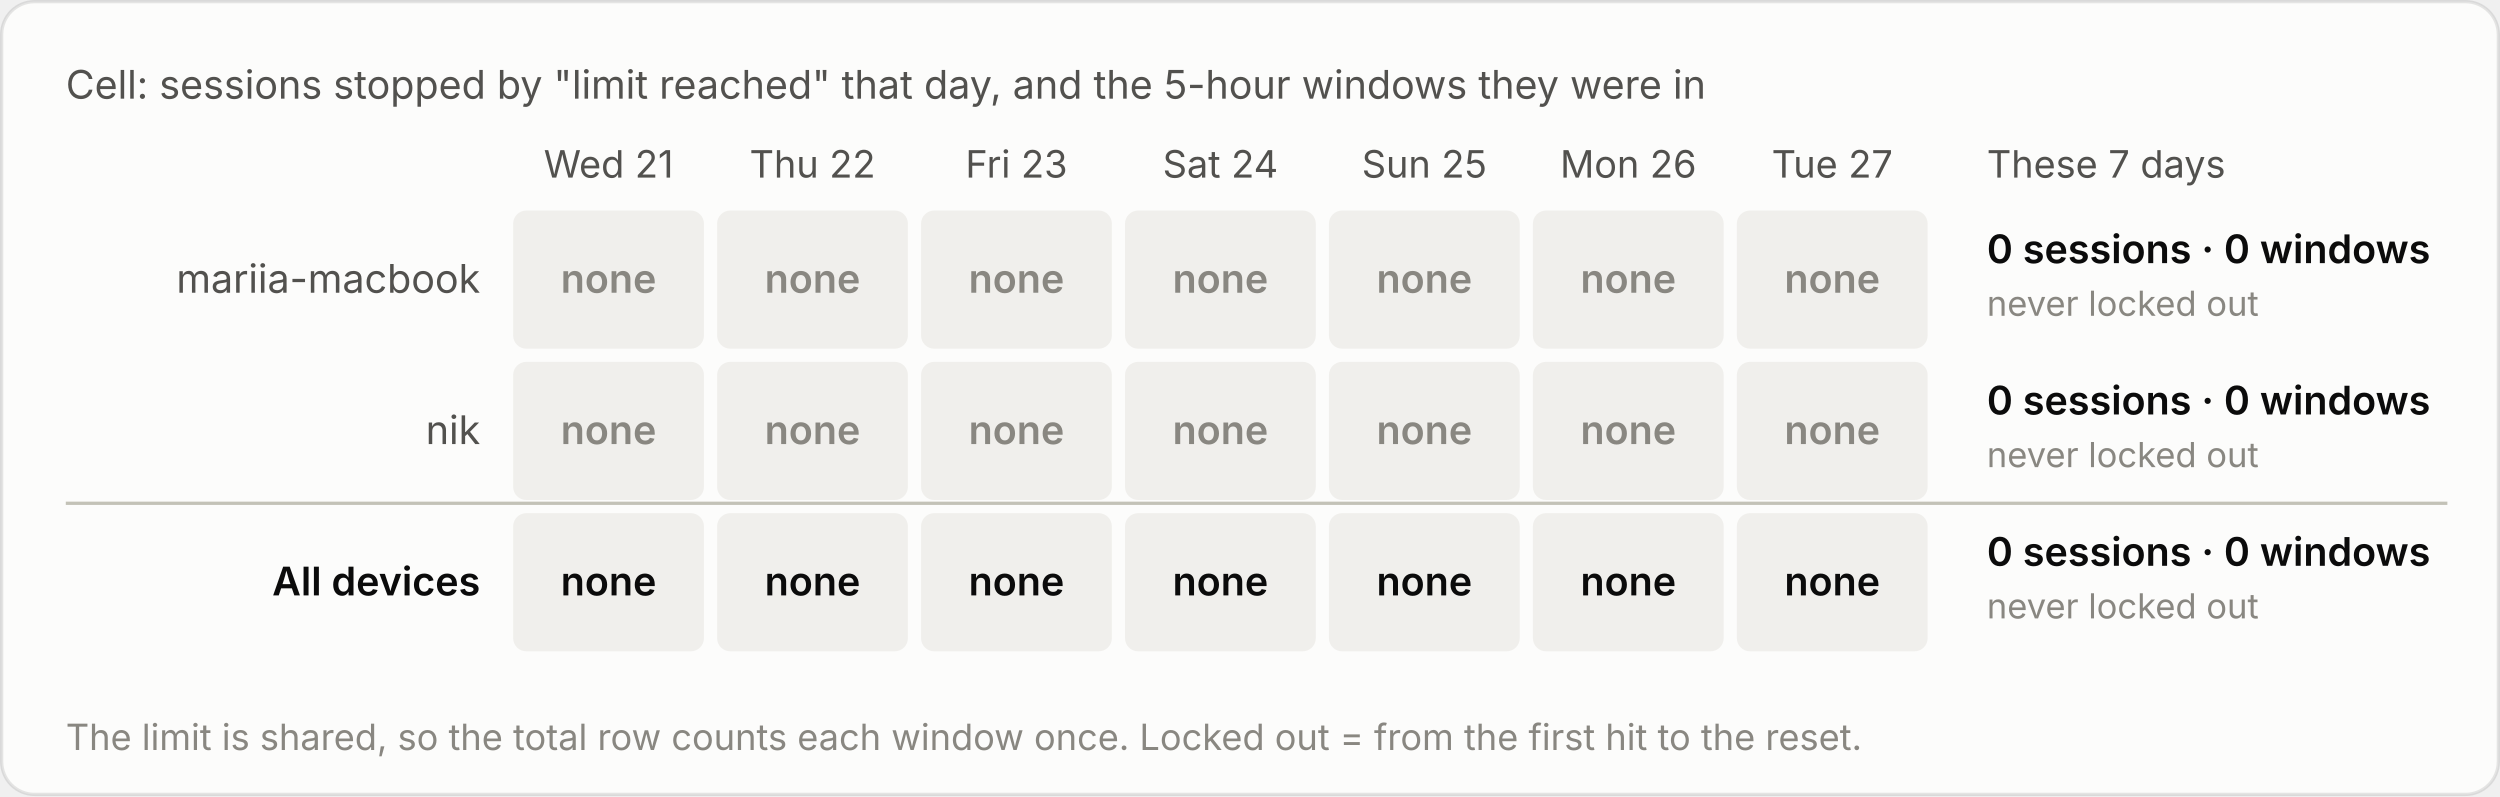
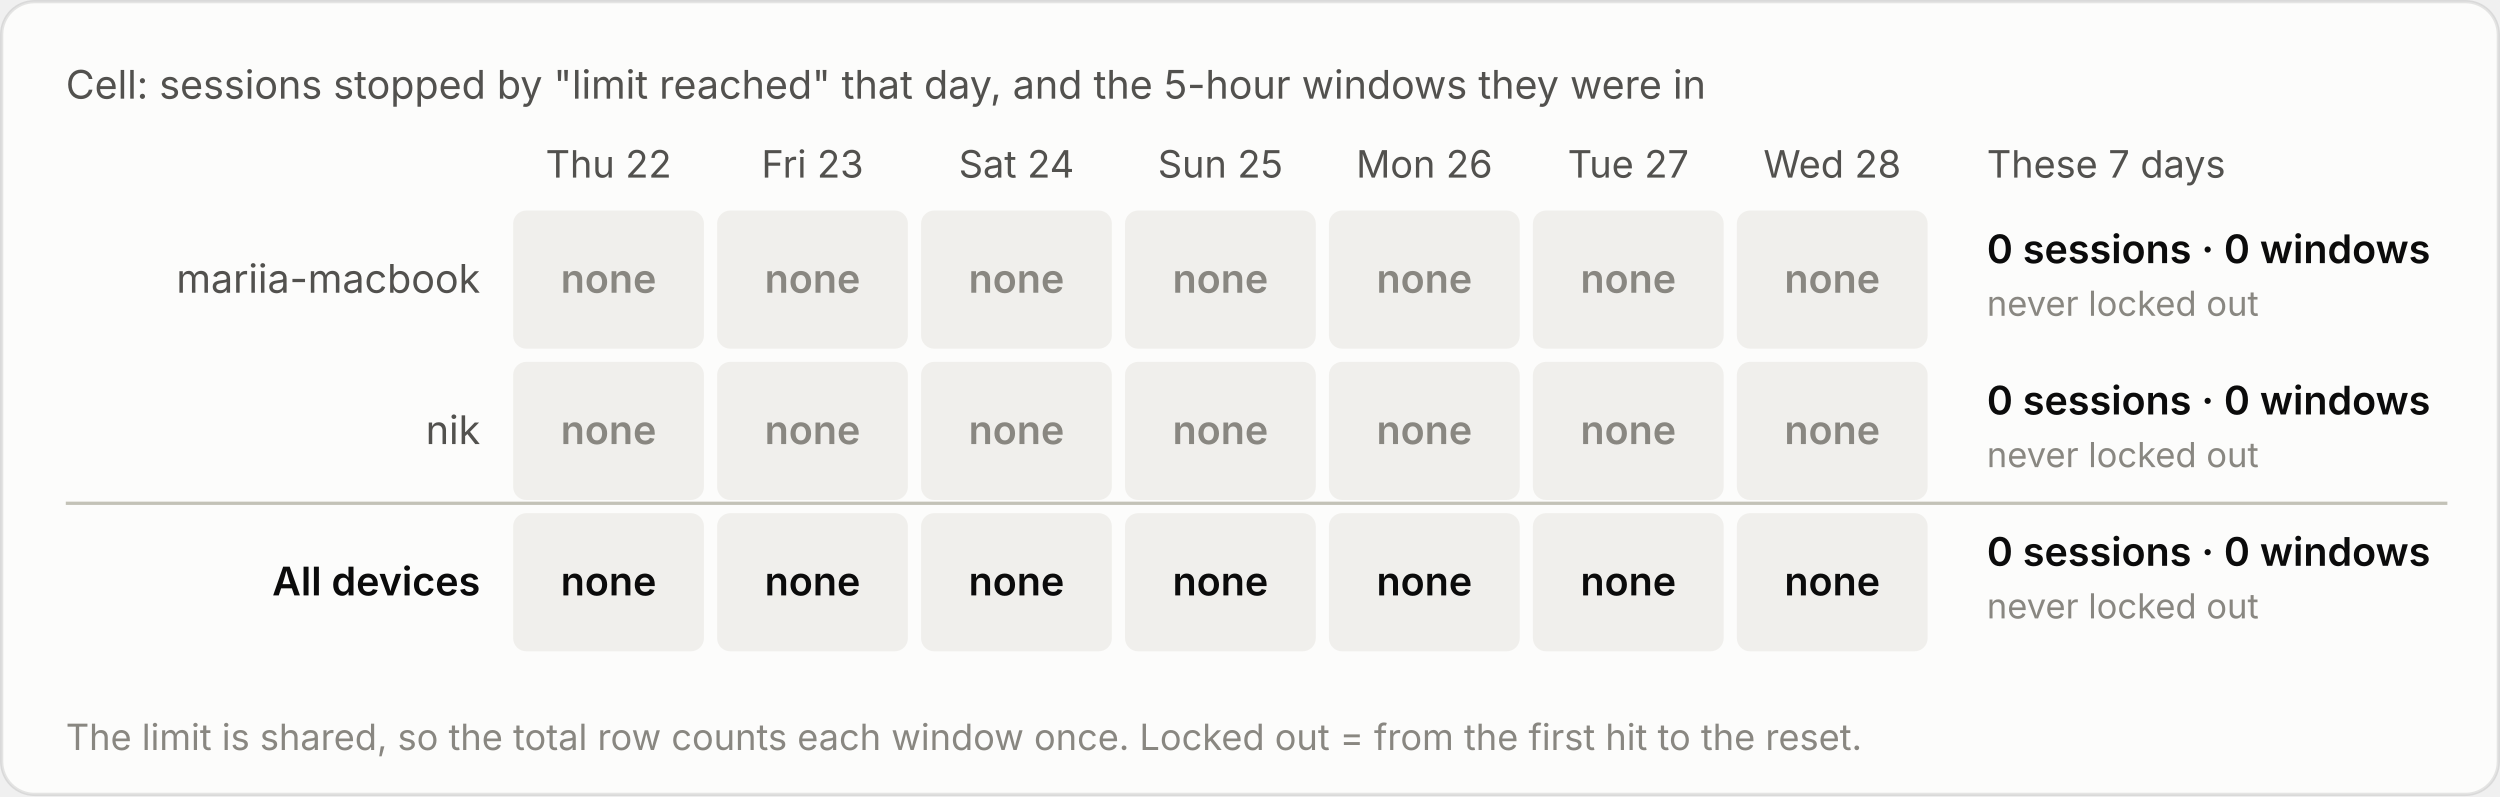
<svg xmlns="http://www.w3.org/2000/svg" viewBox="0 0 760 242" width="760" height="242" role="img" aria-label="Cell: sessions stopped by &quot;limit reached&quot; that day, and the 5-hour windows they were in">
  <style>text{font-family:system-ui,-apple-system,"Segoe UI",sans-serif;font-variant-numeric:tabular-nums}.bg{fill:#fcfcfb;stroke:rgba(11,11,11,.10)}.tp{fill:#0b0b0b}.ts{fill:#52514e}.tm{fill:#898781}.grid{stroke:#e1e0d9;stroke-width:1}.base{stroke:#c3c2b7;stroke-width:1}.so{fill:#b5b3ad}.lo{stroke:#b5b3ad}.qe{fill:#f0efec}.ring{stroke:#fcfcfb}.area{fill-opacity:.1}.s0{fill:#2a78d6}.l0{stroke:#2a78d6}.s1{fill:#eb6834}.l1{stroke:#eb6834}.s2{fill:#1baf7a}.l2{stroke:#1baf7a}.s3{fill:#eda100}.l3{stroke:#eda100}.s4{fill:#e87ba4}.l4{stroke:#e87ba4}.s5{fill:#008300}.l5{stroke:#008300}.s6{fill:#4a3aa7}.l6{stroke:#4a3aa7}.s7{fill:#e34948}.l7{stroke:#e34948}.q0{fill:#cde2fb}.q1{fill:#9ec5f4}.q2{fill:#6da7ec}.q3{fill:#3987e5}.q4{fill:#256abf}.q5{fill:#184f95}.q6{fill:#0d366b}.r0{fill:#f8d4d4}.r1{fill:#ec8f8f}.r2{fill:#c42f2f}.a0{fill:#fbe3e3}.a1{fill:#f5b8b8}.a2{fill:#ec8f8f}.a3{fill:#d65252}.a4{fill:#a82525}.tq0{fill:#0b0b0b}.tq1{fill:#0b0b0b}.tq2{fill:#0b0b0b}.tq3{fill:#ffffff}.tq4{fill:#ffffff}.tq5{fill:#ffffff}.tq6{fill:#ffffff}.tr0{fill:#0b0b0b}.tr1{fill:#0b0b0b}.tr2{fill:#ffffff}.ta0{fill:#0b0b0b}.ta1{fill:#0b0b0b}.ta2{fill:#0b0b0b}.ta3{fill:#ffffff}.ta4{fill:#ffffff}.tw{fill:#ffffff}@media (prefers-color-scheme:dark){.bg{fill:#1a1a19;stroke:rgba(255,255,255,.10)}.tp{fill:#fff}.ts{fill:#c3c2b7}.tm{fill:#898781}.grid{stroke:#2c2c2a}.base{stroke:#383835}.so{fill:#5c5b57}.lo{stroke:#5c5b57}.qe{fill:#262624}.ring{stroke:#1a1a19}.s0{fill:#3987e5}.l0{stroke:#3987e5}.s1{fill:#d95926}.l1{stroke:#d95926}.s2{fill:#199e70}.l2{stroke:#199e70}.s3{fill:#c98500}.l3{stroke:#c98500}.s4{fill:#d55181}.l4{stroke:#d55181}.s5{fill:#008300}.l5{stroke:#008300}.s6{fill:#9085e9}.l6{stroke:#9085e9}.s7{fill:#e66767}.l7{stroke:#e66767}.q0{fill:#16263a}.q1{fill:#123a66}.q2{fill:#184f95}.q3{fill:#256abf}.q4{fill:#3987e5}.q5{fill:#6da7ec}.q6{fill:#b7d3f6}.r0{fill:#4a2023}.r1{fill:#8c2c2f}.r2{fill:#e25555}.a0{fill:#3a1a1c}.a1{fill:#5e2427}.a2{fill:#8c2c2f}.a3{fill:#c43c3f}.a4{fill:#f07070}.tq0{fill:#ffffff}.tq1{fill:#ffffff}.tq2{fill:#ffffff}.tq3{fill:#ffffff}.tq4{fill:#ffffff}.tq5{fill:#0b0b0b}.tq6{fill:#0b0b0b}.tr0{fill:#ffffff}.tr1{fill:#ffffff}.tr2{fill:#ffffff}.ta0{fill:#ffffff}.ta1{fill:#ffffff}.ta2{fill:#ffffff}.ta3{fill:#ffffff}.ta4{fill:#0b0b0b}.tw{fill:#ffffff}}</style>
  <rect class="bg" x=".5" y=".5" width="759" height="241" rx="10" />
  <text class="ts" x="20" y="30" font-size="12">Cell: sessions stopped by "limit reached" that day, and the 5-hour windows they were in</text>
  <g transform="translate(0,-20)">
-     <text class="ts" x="185.0" y="74" font-size="11.5" text-anchor="middle">Wed 21</text>
-     <text class="ts" x="247.0" y="74" font-size="11.5" text-anchor="middle">Thu 22</text>
-     <text class="ts" x="309.0" y="74" font-size="11.5" text-anchor="middle">Fri 23</text>
-     <text class="ts" x="371.0" y="74" font-size="11.5" text-anchor="middle">Sat 24</text>
-     <text class="ts" x="433.0" y="74" font-size="11.5" text-anchor="middle">Sun 25</text>
-     <text class="ts" x="495.0" y="74" font-size="11.5" text-anchor="middle">Mon 26</text>
-     <text class="ts" x="557.0" y="74" font-size="11.5" text-anchor="middle">Tue 27</text>
+     <text class="ts" x="185.0" y="74" font-size="11.5" text-anchor="middle">Thu 22</text>
+     <text class="ts" x="247.0" y="74" font-size="11.5" text-anchor="middle">Fri 23</text>
+     <text class="ts" x="309.0" y="74" font-size="11.5" text-anchor="middle">Sat 24</text>
+     <text class="ts" x="371.0" y="74" font-size="11.5" text-anchor="middle">Sun 25</text>
+     <text class="ts" x="433.0" y="74" font-size="11.5" text-anchor="middle">Mon 26</text>
+     <text class="ts" x="495.0" y="74" font-size="11.5" text-anchor="middle">Tue 27</text>
+     <text class="ts" x="557.0" y="74" font-size="11.5" text-anchor="middle">Wed 28</text>
    <text class="ts" x="604" y="74" font-size="11.5">These 7 days</text>
    <text class="ts" x="146" y="109.0" font-size="12" text-anchor="end">mariia-macbook</text>
    <rect class="qe" x="156.0" y="84" width="58" height="42" rx="4" />
    <text class="tm" x="185.0" y="109.0" font-size="12" font-weight="600" text-anchor="middle">none</text>
    <rect class="qe" x="218.0" y="84" width="58" height="42" rx="4" />
    <text class="tm" x="247.0" y="109.0" font-size="12" font-weight="600" text-anchor="middle">none</text>
    <rect class="qe" x="280.0" y="84" width="58" height="42" rx="4" />
    <text class="tm" x="309.0" y="109.0" font-size="12" font-weight="600" text-anchor="middle">none</text>
    <rect class="qe" x="342.0" y="84" width="58" height="42" rx="4" />
    <text class="tm" x="371.0" y="109.0" font-size="12" font-weight="600" text-anchor="middle">none</text>
    <rect class="qe" x="404.0" y="84" width="58" height="42" rx="4" />
    <text class="tm" x="433.0" y="109.0" font-size="12" font-weight="600" text-anchor="middle">none</text>
    <rect class="qe" x="466.0" y="84" width="58" height="42" rx="4" />
    <text class="tm" x="495.0" y="109.0" font-size="12" font-weight="600" text-anchor="middle">none</text>
    <rect class="qe" x="528.0" y="84" width="58" height="42" rx="4" />
    <text class="tm" x="557.0" y="109.0" font-size="12" font-weight="600" text-anchor="middle">none</text>
    <text class="tp" x="604" y="100.0" font-size="12" font-weight="600">0 sessions · 0 windows</text>
    <text class="tm" x="604" y="116.0" font-size="10.5">never locked out</text>
    <text class="ts" x="146" y="155.0" font-size="12" text-anchor="end">nik</text>
    <rect class="qe" x="156.0" y="130" width="58" height="42" rx="4" />
    <text class="tm" x="185.0" y="155.0" font-size="12" font-weight="600" text-anchor="middle">none</text>
    <rect class="qe" x="218.0" y="130" width="58" height="42" rx="4" />
    <text class="tm" x="247.0" y="155.0" font-size="12" font-weight="600" text-anchor="middle">none</text>
    <rect class="qe" x="280.0" y="130" width="58" height="42" rx="4" />
    <text class="tm" x="309.0" y="155.0" font-size="12" font-weight="600" text-anchor="middle">none</text>
    <rect class="qe" x="342.0" y="130" width="58" height="42" rx="4" />
    <text class="tm" x="371.0" y="155.0" font-size="12" font-weight="600" text-anchor="middle">none</text>
    <rect class="qe" x="404.0" y="130" width="58" height="42" rx="4" />
    <text class="tm" x="433.0" y="155.0" font-size="12" font-weight="600" text-anchor="middle">none</text>
    <rect class="qe" x="466.0" y="130" width="58" height="42" rx="4" />
    <text class="tm" x="495.0" y="155.0" font-size="12" font-weight="600" text-anchor="middle">none</text>
    <rect class="qe" x="528.0" y="130" width="58" height="42" rx="4" />
    <text class="tm" x="557.0" y="155.0" font-size="12" font-weight="600" text-anchor="middle">none</text>
    <text class="tp" x="604" y="146.0" font-size="12" font-weight="600">0 sessions · 0 windows</text>
    <text class="tm" x="604" y="162.0" font-size="10.5">never locked out</text>
    <line class="base" x1="20" x2="744" y1="173" y2="173" />
    <text class="tp" x="146" y="201.0" font-size="12" text-anchor="end" font-weight="600">All devices</text>
    <rect class="qe" x="156.0" y="176" width="58" height="42" rx="4" />
    <text class="tp" x="185.0" y="201.0" font-size="12" font-weight="600" text-anchor="middle">none</text>
    <rect class="qe" x="218.0" y="176" width="58" height="42" rx="4" />
    <text class="tp" x="247.0" y="201.0" font-size="12" font-weight="600" text-anchor="middle">none</text>
    <rect class="qe" x="280.0" y="176" width="58" height="42" rx="4" />
    <text class="tp" x="309.0" y="201.0" font-size="12" font-weight="600" text-anchor="middle">none</text>
    <rect class="qe" x="342.0" y="176" width="58" height="42" rx="4" />
    <text class="tp" x="371.0" y="201.0" font-size="12" font-weight="600" text-anchor="middle">none</text>
    <rect class="qe" x="404.0" y="176" width="58" height="42" rx="4" />
    <text class="tp" x="433.0" y="201.0" font-size="12" font-weight="600" text-anchor="middle">none</text>
    <rect class="qe" x="466.0" y="176" width="58" height="42" rx="4" />
    <text class="tp" x="495.0" y="201.0" font-size="12" font-weight="600" text-anchor="middle">none</text>
    <rect class="qe" x="528.0" y="176" width="58" height="42" rx="4" />
    <text class="tp" x="557.0" y="201.0" font-size="12" font-weight="600" text-anchor="middle">none</text>
    <text class="tp" x="604" y="192.0" font-size="12" font-weight="600">0 sessions · 0 windows</text>
    <text class="tm" x="604" y="208.0" font-size="10.5">never locked out</text>
    <text class="tm" x="20" y="248" font-size="11">The limit is shared, so the total row counts each window once. Locked out = from the first hit to the reset.</text>
  </g>
</svg>
